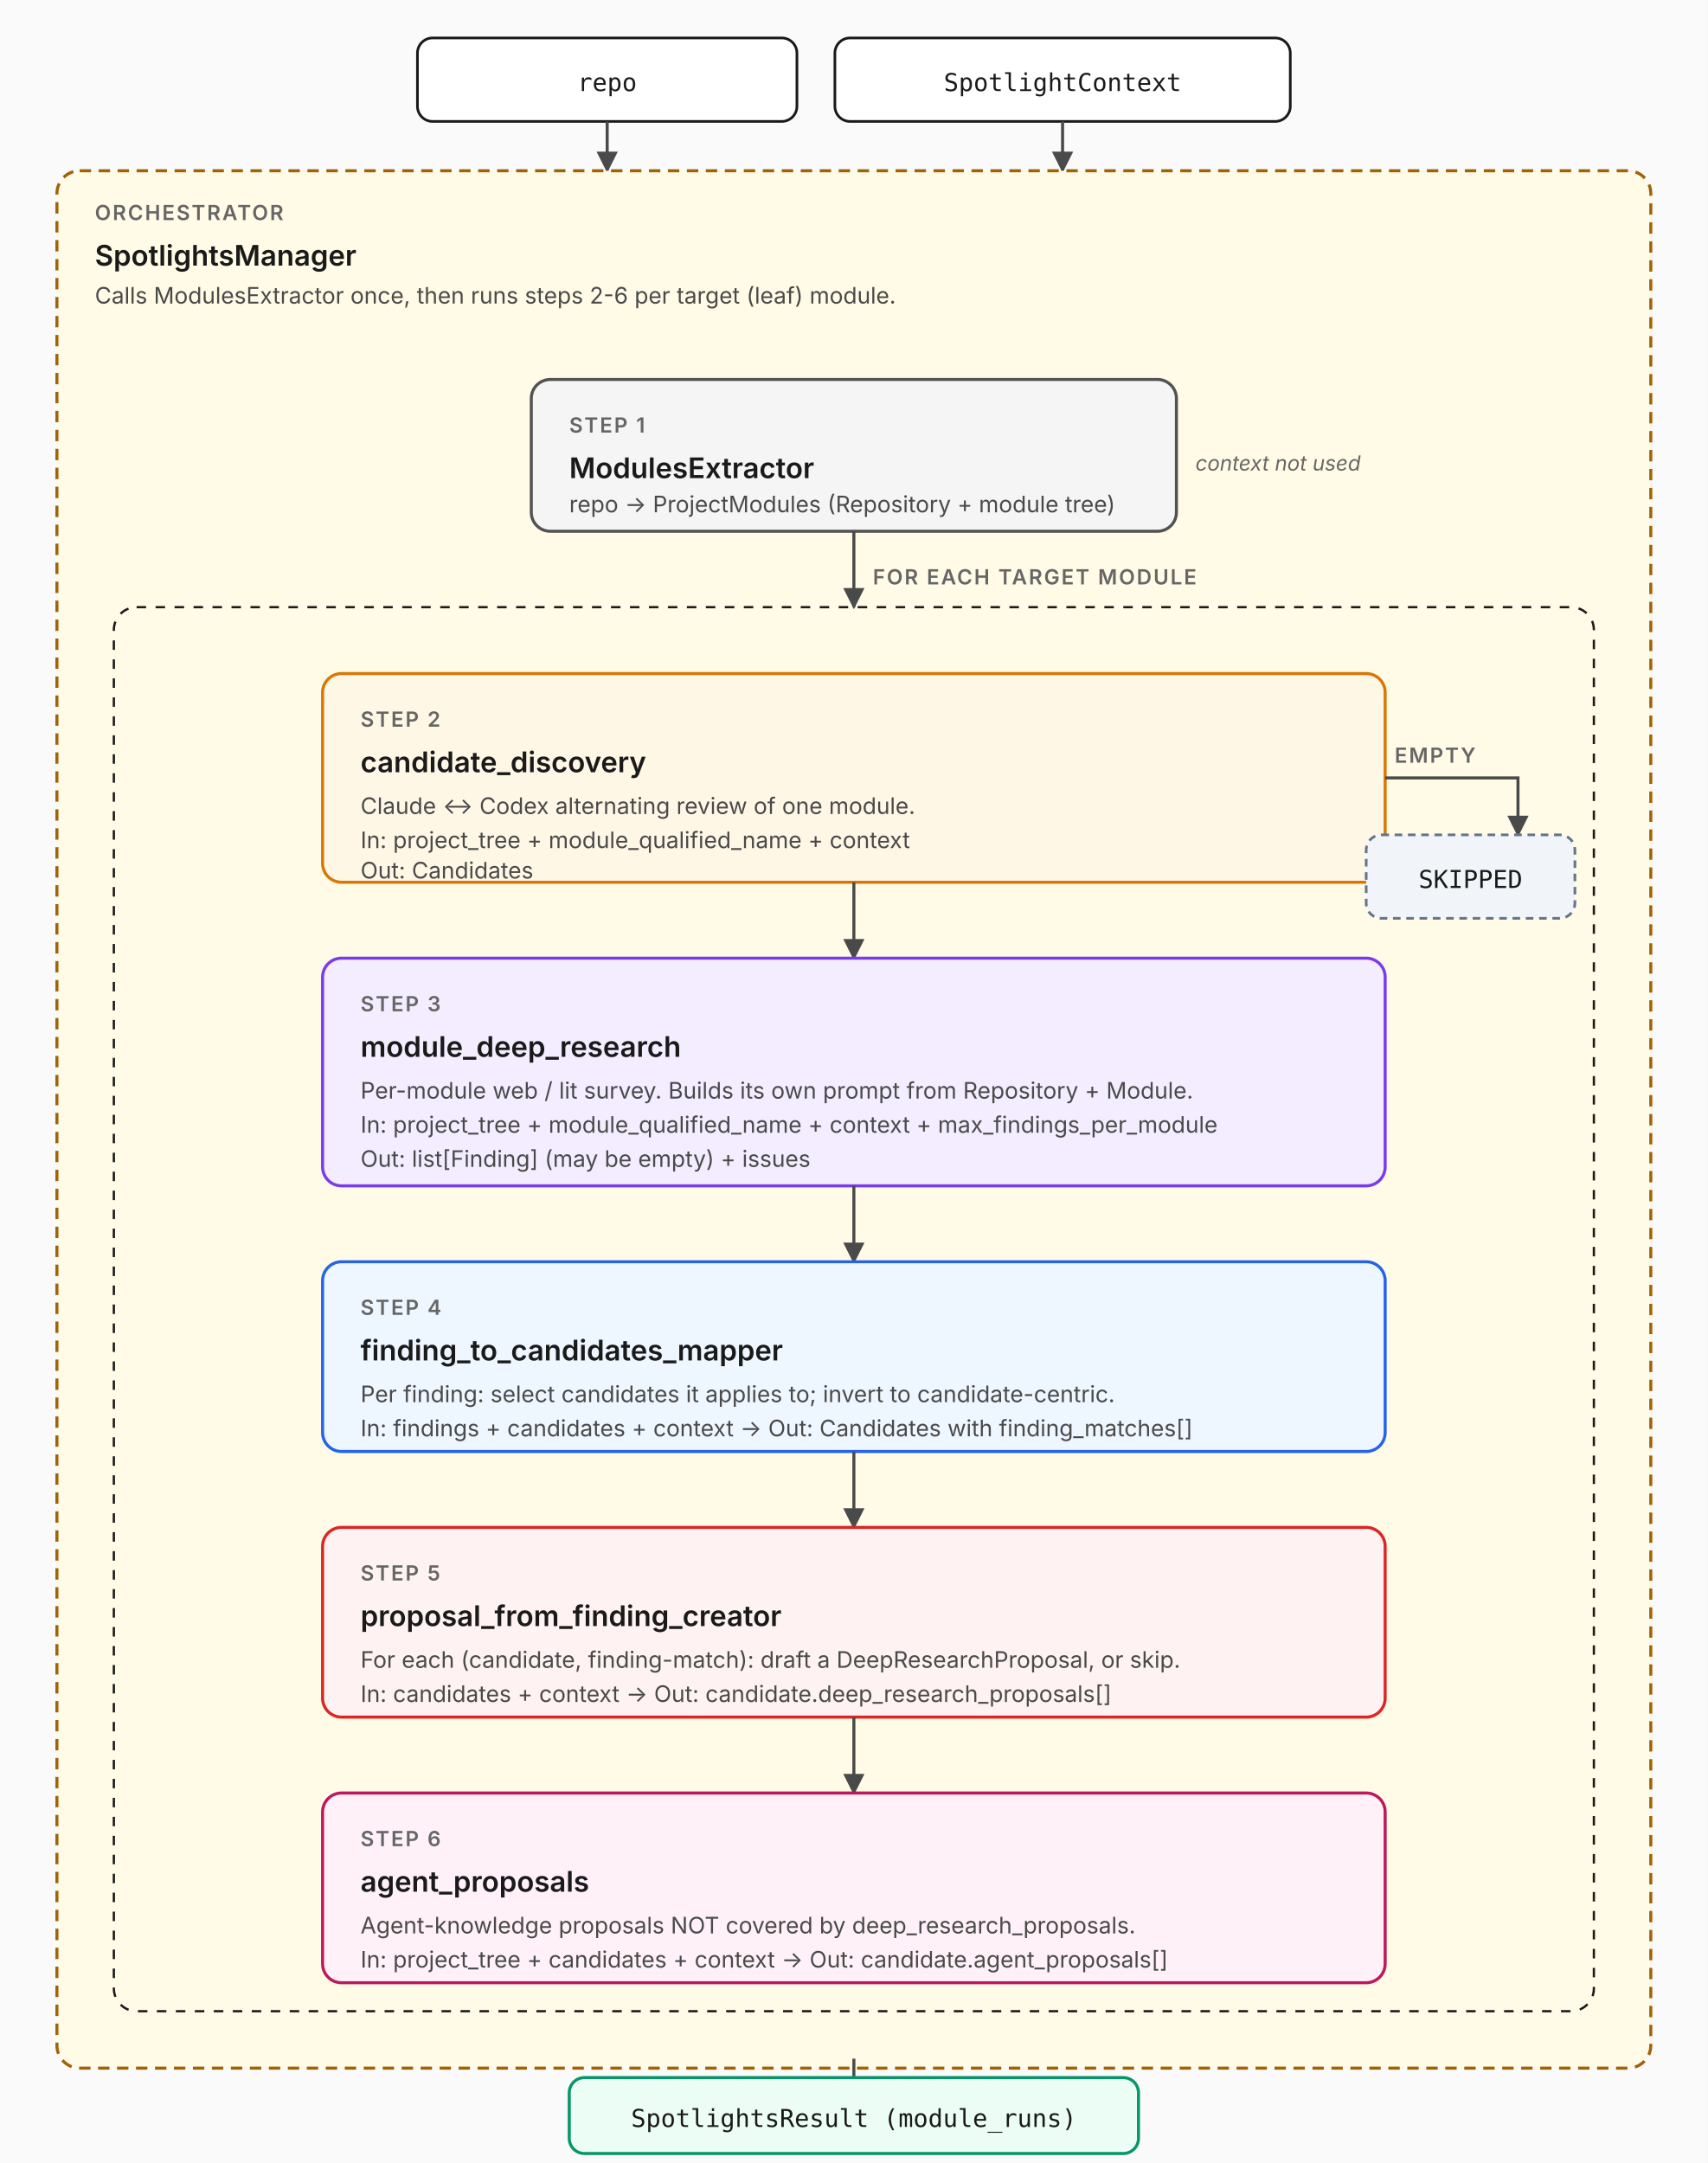
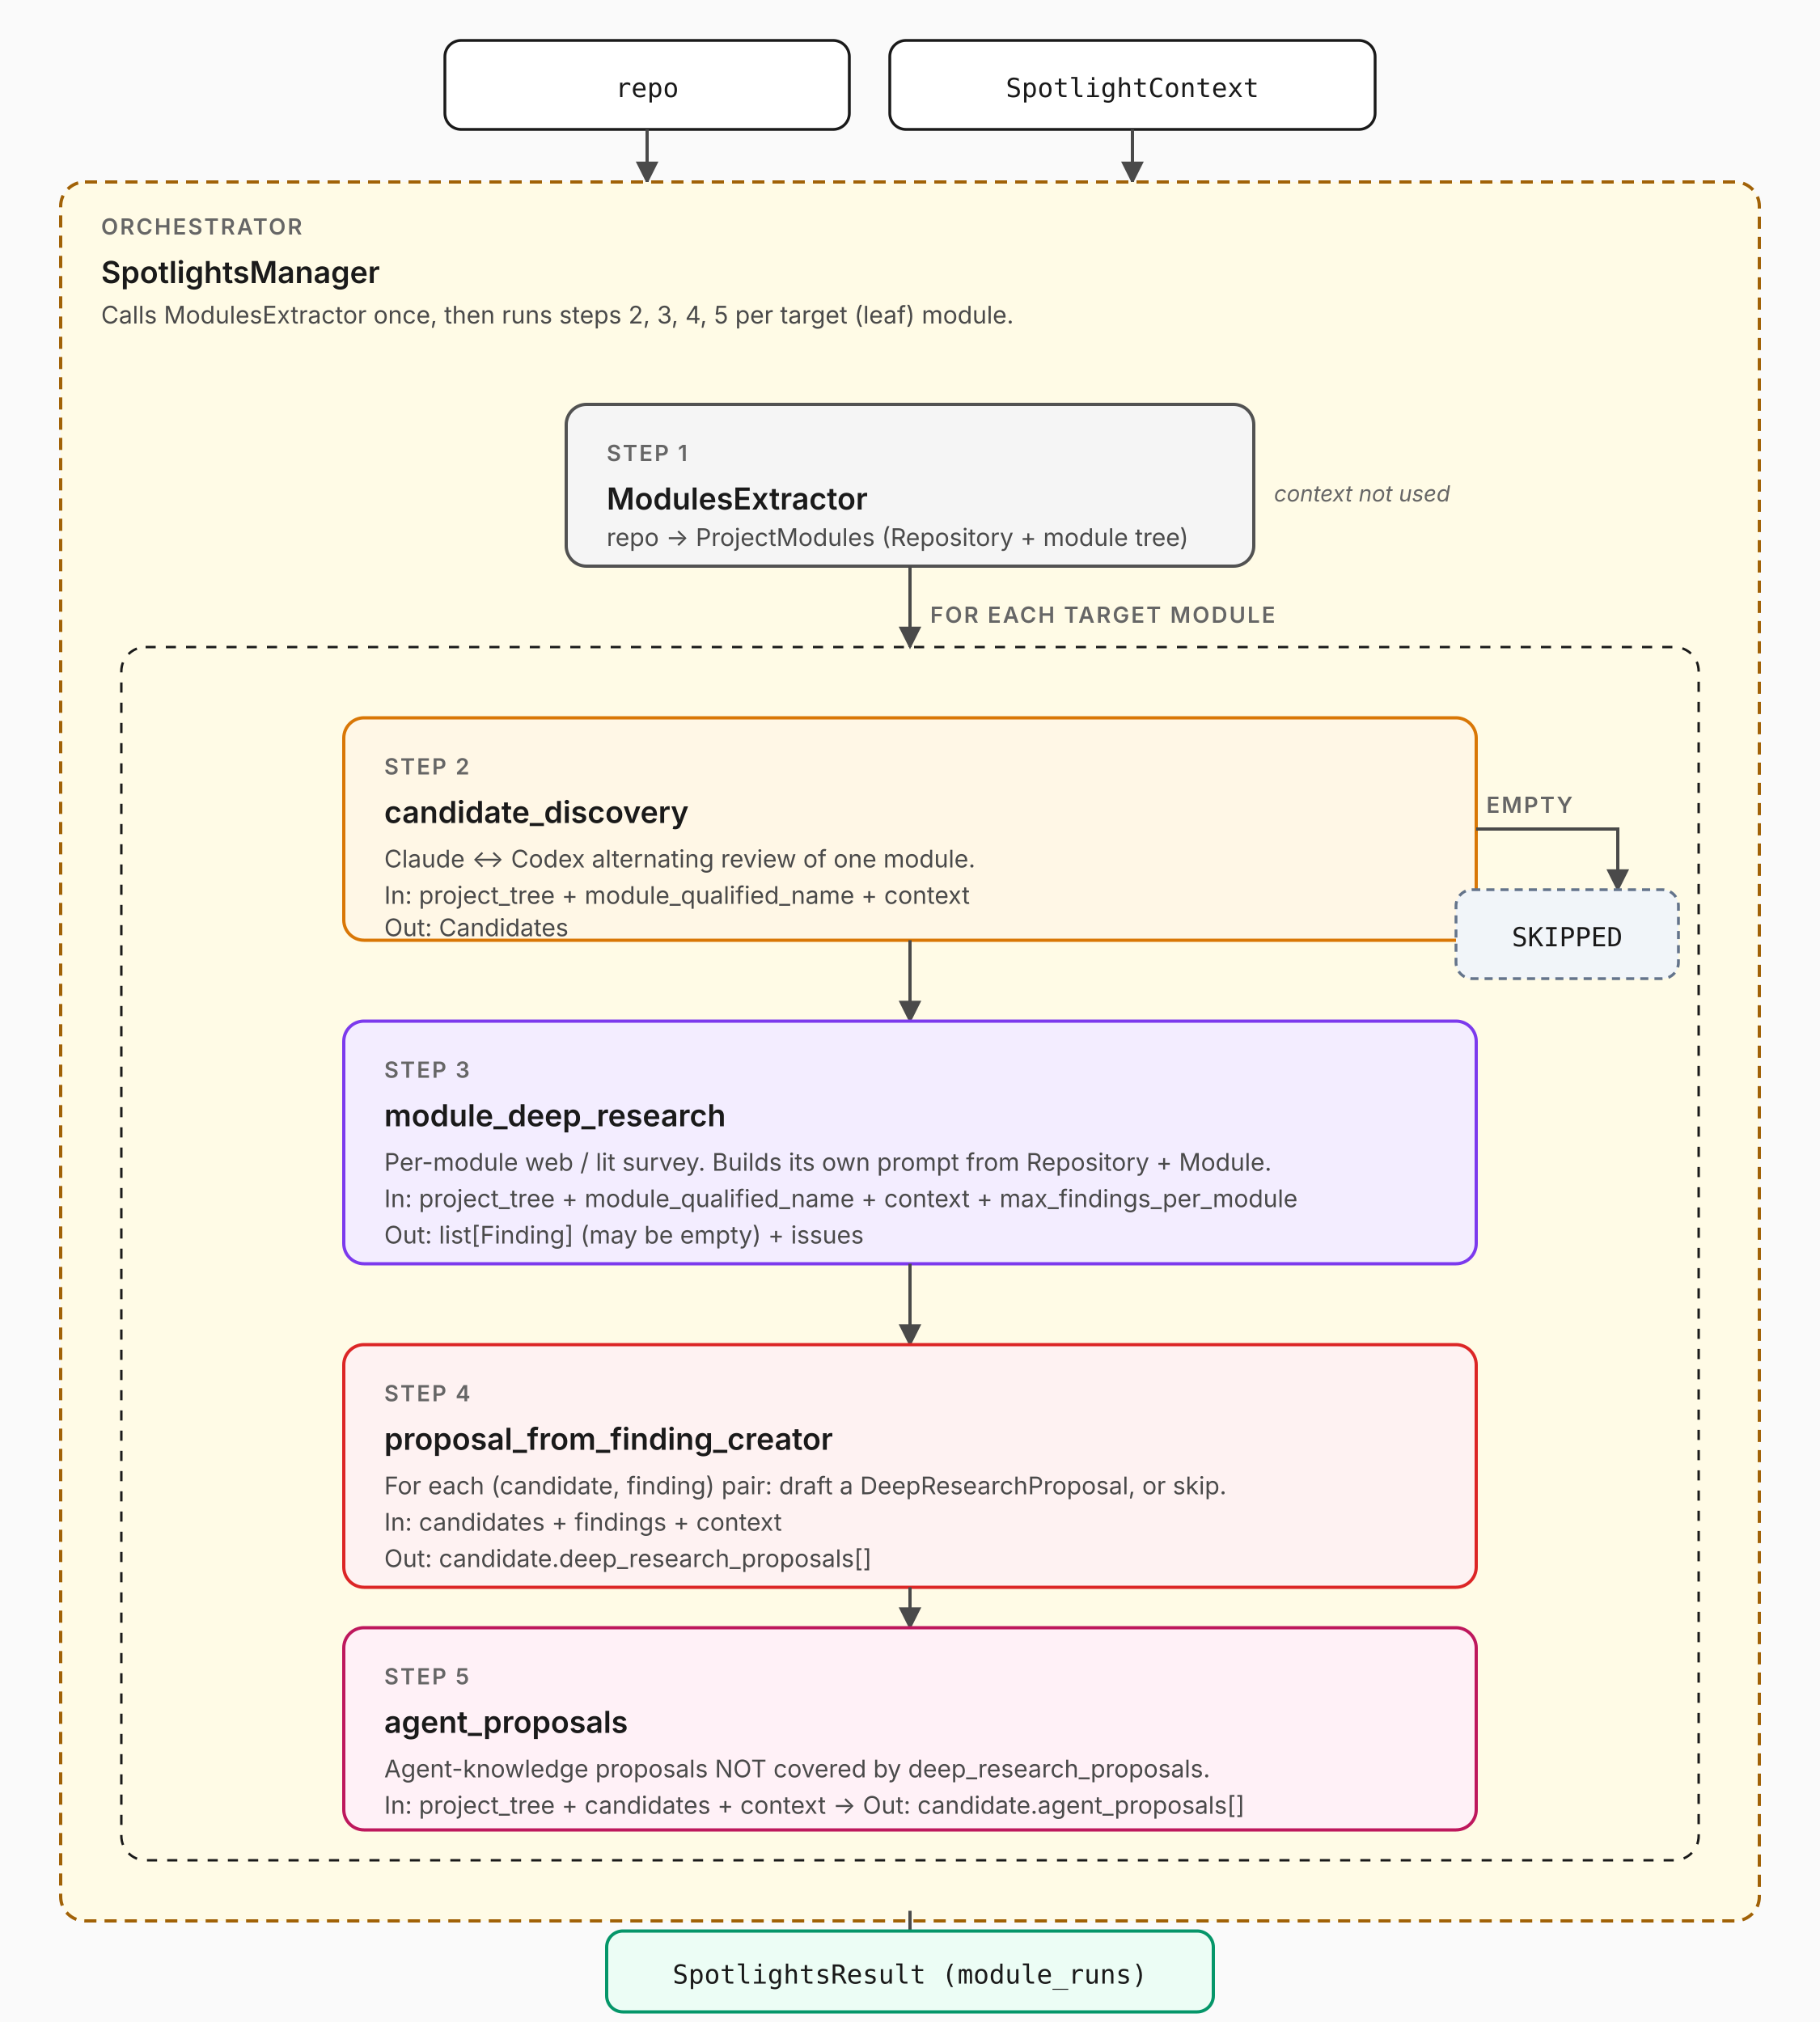
- <svg xmlns="http://www.w3.org/2000/svg" viewBox="0 0 900 1140" font-family="-apple-system, Inter, system-ui, sans-serif">
+ <svg xmlns="http://www.w3.org/2000/svg" viewBox="0 0 900 1000" font-family="-apple-system, Inter, system-ui, sans-serif">
  <defs>
    <marker id="arr" viewBox="0 0 10 10" refX="9" refY="5" markerWidth="7" markerHeight="7" orient="auto-start-reverse">
      <path d="M0,0 L10,5 L0,10 z" fill="#4a4a4a" />
    </marker>
    <marker id="arr-bus" viewBox="0 0 10 10" refX="9" refY="5" markerWidth="7" markerHeight="7" orient="auto-start-reverse">
      <path d="M0,0 L10,5 L0,10 z" fill="#7c3aed" />
    </marker>
    <style>
      .title  { font-weight:600; font-size:15px; fill:#1a1a1a; }
      .body   { font-weight:400; font-size:12px; fill:#4a4a4a; }
      .mono   { font-family: ui-monospace, Menlo, monospace; font-weight:500; font-size:13px; fill:#1a1a1a; }
      .line   { stroke:#4a4a4a; stroke-width:1.6; fill:none; }
      .panel  { fill:#fff; stroke:#1a1a1a; stroke-width:1.4; }
      .mgr    { fill:#fffbe6; stroke:#a16207; stroke-width:1.6; stroke-dasharray:6 4; }
      .s0     { fill:#f5f5f5; stroke:#525252; stroke-width:1.6; }
      .s1     { fill:#fff7e6; stroke:#d97706; stroke-width:1.6; }
      .s2     { fill:#f3edff; stroke:#7c3aed; stroke-width:1.6; }
-       .s3     { fill:#eef6ff; stroke:#2563eb; stroke-width:1.6; }
      .s4     { fill:#fef2f2; stroke:#dc2626; stroke-width:1.6; }
      .s5     { fill:#fff1f7; stroke:#be185d; stroke-width:1.6; }
      .skip   { fill:#f1f5f9; stroke:#64748b; stroke-width:1.4; stroke-dasharray:4 3; }
      .out    { fill:#ecfdf5; stroke:#059669; stroke-width:1.6; }
      .label  { font-weight:600; font-size:11px; fill:#666; letter-spacing:0.08em; }
      .loop   { fill:none; stroke:#1a1a1a; stroke-width:1.2; stroke-dasharray:5 5; }
      .bus       { stroke:#7c3aed; stroke-width:1.2; stroke-dasharray:3 3; fill:none; }
      .bus-tap   { stroke:#7c3aed; stroke-width:1.2; fill:none; }
      .bus-label { font-weight:600; font-size:11px; fill:#7c3aed; letter-spacing:0.08em; }
      .note      { font-style:italic; font-size:11px; fill:#666; }
    </style>
  </defs>
-   <rect width="900" height="1140" fill="#fafafa" />
+   <rect width="900" height="1000" fill="#fafafa" />
  <g transform="translate(220,20)">
    <rect width="200" height="44" rx="8" class="panel" />
    <text x="100" y="28" text-anchor="middle" class="mono">repo</text>
  </g>
  <g transform="translate(440,20)">
    <rect width="240" height="44" rx="8" class="panel" />
    <text x="120" y="28" text-anchor="middle" class="mono">SpotlightContext</text>
  </g>
  <path class="line" marker-end="url(#arr)" d="M320 64 V 90" />
  <path class="line" marker-end="url(#arr)" d="M560 64 V 90" />
  <g transform="translate(30,90)">
-     <rect width="840" height="1000" rx="12" class="mgr" />
+     <rect width="840" height="860" rx="12" class="mgr" />
    <text x="20" y="26" class="label">ORCHESTRATOR</text>
    <text x="20" y="50" class="title">SpotlightsManager</text>
-     <text x="20" y="70" class="body">Calls ModulesExtractor once, then runs steps 2-6 per target (leaf) module.</text>
+     <text x="20" y="70" class="body">Calls ModulesExtractor once, then runs steps 2, 3, 4, 5 per target (leaf) module.</text>
  </g>
  <g transform="translate(280,200)">
    <rect width="340" height="80" rx="10" class="s0" />
    <text x="20" y="28" class="label">STEP 1</text>
    <text x="20" y="52" class="title">ModulesExtractor</text>
    <text x="20" y="70" class="body">repo -&gt; ProjectModules (Repository + module tree)</text>
  </g>
  <text x="630" y="248" class="note">context not used</text>
  <path class="line" marker-end="url(#arr)" d="M450 280 V 320" />
  <text x="460" y="308" class="label">FOR EACH TARGET MODULE</text>
-   <rect x="60" y="320" width="780" height="740" rx="12" class="loop" />
+   <rect x="60" y="320" width="780" height="600" rx="12" class="loop" />
  <g transform="translate(170,355)">
    <rect width="560" height="110" rx="10" class="s1" />
    <text x="20" y="28" class="label">STEP 2</text>
    <text x="20" y="52" class="title">candidate_discovery</text>
    <text x="20" y="74" class="body">Claude &lt;-&gt; Codex alternating review of one module.</text>
    <text x="20" y="92" class="body">In: project_tree + module_qualified_name + context</text>
    <text x="20" y="108" class="body">Out: Candidates</text>
  </g>
  <path class="line" marker-end="url(#arr)" d="M730 410 H 800 V 440" />
  <text x="735" y="402" class="label">EMPTY</text>
  <g transform="translate(720,440)">
    <rect width="110" height="44" rx="8" class="skip" />
    <text x="55" y="28" text-anchor="middle" class="mono">SKIPPED</text>
  </g>
  <path class="line" marker-end="url(#arr)" d="M450 465 V 505" />
  <g transform="translate(170,505)">
    <rect width="560" height="120" rx="10" class="s2" />
    <text x="20" y="28" class="label">STEP 3</text>
    <text x="20" y="52" class="title">module_deep_research</text>
    <text x="20" y="74" class="body">Per-module web / lit survey. Builds its own prompt from Repository + Module.</text>
    <text x="20" y="92" class="body">In: project_tree + module_qualified_name + context + max_findings_per_module</text>
    <text x="20" y="110" class="body">Out: list[Finding] (may be empty) + issues</text>
  </g>
  <path class="line" marker-end="url(#arr)" d="M450 625 V 665" />
  <g transform="translate(170,665)">
-     <rect width="560" height="100" rx="10" class="s3" />
+     <rect width="560" height="120" rx="10" class="s4" />
    <text x="20" y="28" class="label">STEP 4</text>
-     <text x="20" y="52" class="title">finding_to_candidates_mapper</text>
-     <text x="20" y="74" class="body">Per finding: select candidates it applies to; invert to candidate-centric.</text>
-     <text x="20" y="92" class="body">In: findings + candidates + context  -&gt;  Out: Candidates with finding_matches[]</text>
+     <text x="20" y="52" class="title">proposal_from_finding_creator</text>
+     <text x="20" y="74" class="body">For each (candidate, finding) pair: draft a DeepResearchProposal, or skip.</text>
+     <text x="20" y="92" class="body">In: candidates + findings + context</text>
+     <text x="20" y="110" class="body">Out: candidate.deep_research_proposals[]</text>
  </g>
-   <path class="line" marker-end="url(#arr)" d="M450 765 V 805" />
+   <path class="line" marker-end="url(#arr)" d="M450 785 V 805" />
  <g transform="translate(170,805)">
-     <rect width="560" height="100" rx="10" class="s4" />
+     <rect width="560" height="100" rx="10" class="s5" />
    <text x="20" y="28" class="label">STEP 5</text>
-     <text x="20" y="52" class="title">proposal_from_finding_creator</text>
-     <text x="20" y="74" class="body">For each (candidate, finding-match): draft a DeepResearchProposal, or skip.</text>
-     <text x="20" y="92" class="body">In: candidates + context  -&gt;  Out: candidate.deep_research_proposals[]</text>
-   </g>
-   <path class="line" marker-end="url(#arr)" d="M450 905 V 945" />
-   <g transform="translate(170,945)">
-     <rect width="560" height="100" rx="10" class="s5" />
-     <text x="20" y="28" class="label">STEP 6</text>
    <text x="20" y="52" class="title">agent_proposals</text>
    <text x="20" y="74" class="body">Agent-knowledge proposals NOT covered by deep_research_proposals.</text>
    <text x="20" y="92" class="body">In: project_tree + candidates + context  -&gt;  Out: candidate.agent_proposals[]</text>
  </g>
-   <path class="line" marker-end="url(#arr)" d="M450 1085 V 1105" />
-   <g transform="translate(300,1095)">
+   <path class="line" marker-end="url(#arr)" d="M450 945 V 965" />
+   <g transform="translate(300,955)">
    <rect width="300" height="40" rx="8" class="out" />
    <text x="150" y="26" text-anchor="middle" class="mono">SpotlightsResult (module_runs)</text>
  </g>
</svg>
